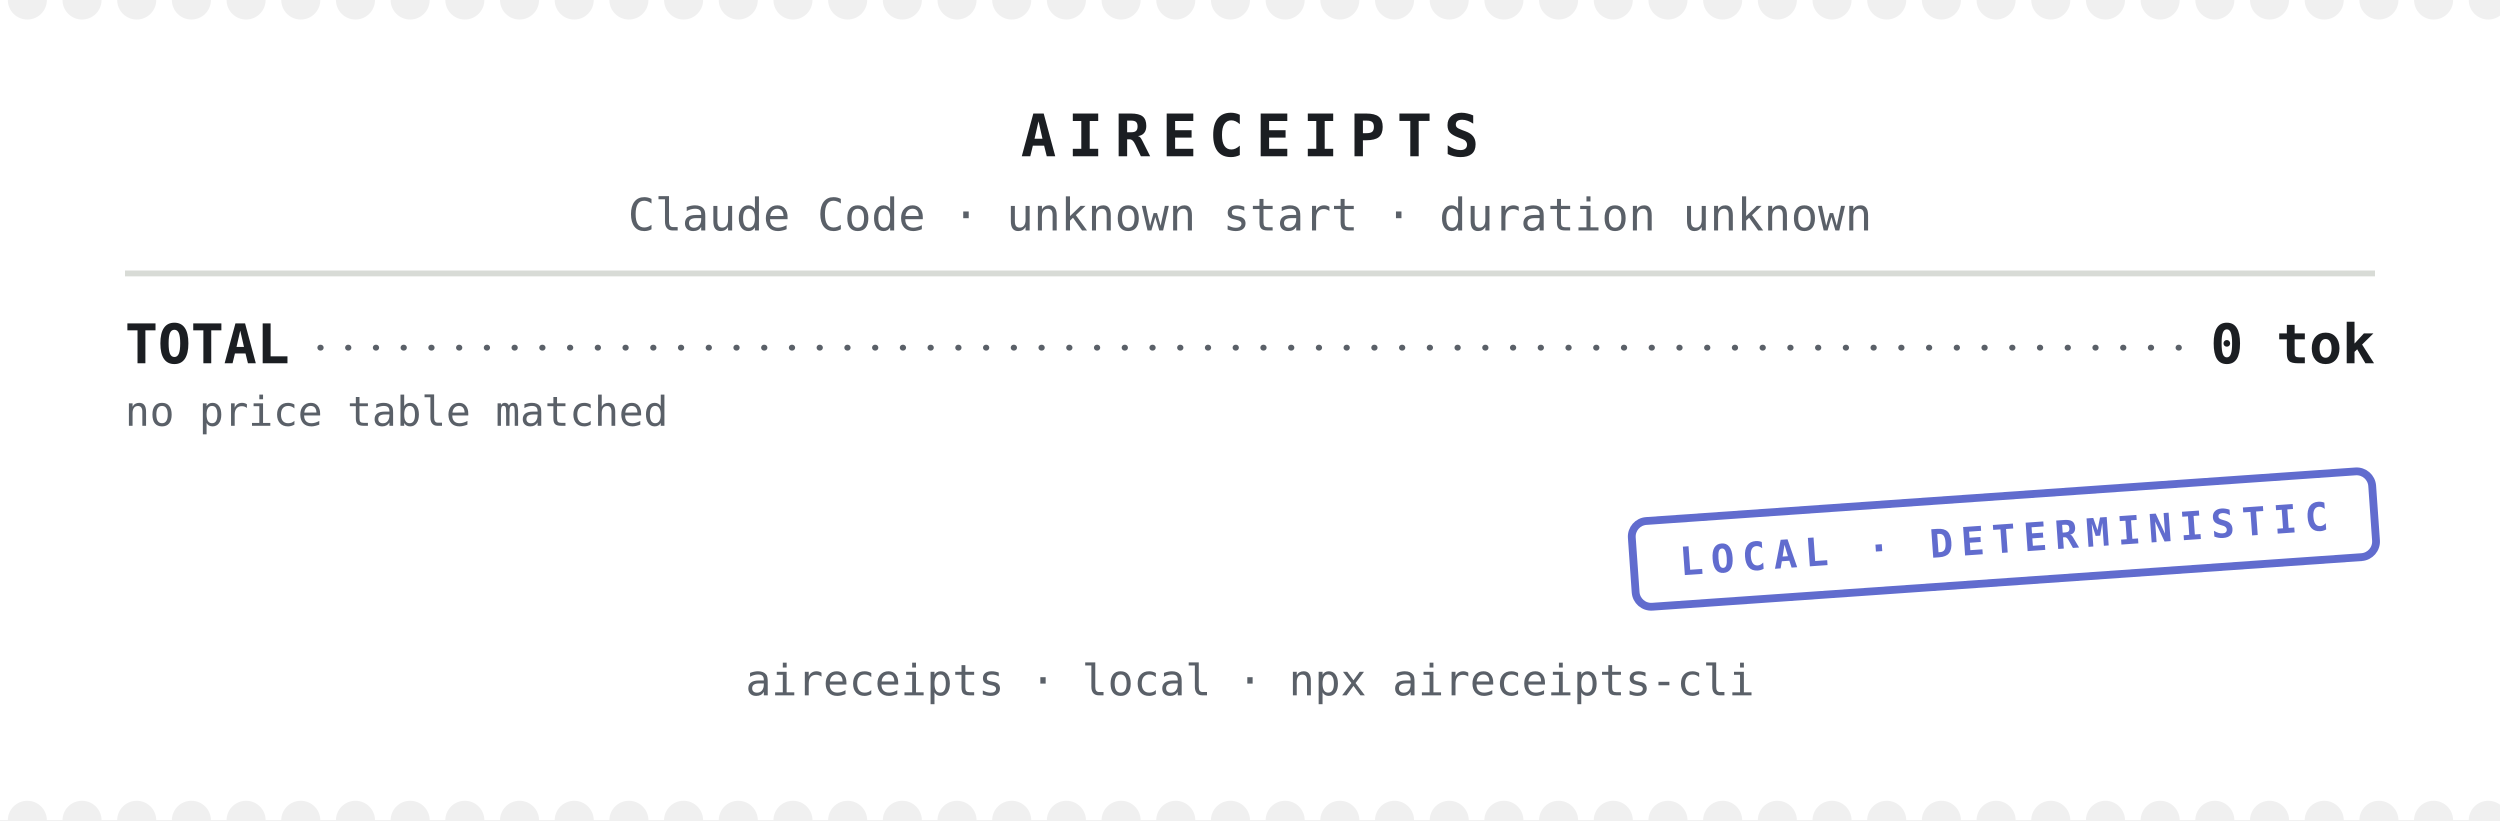
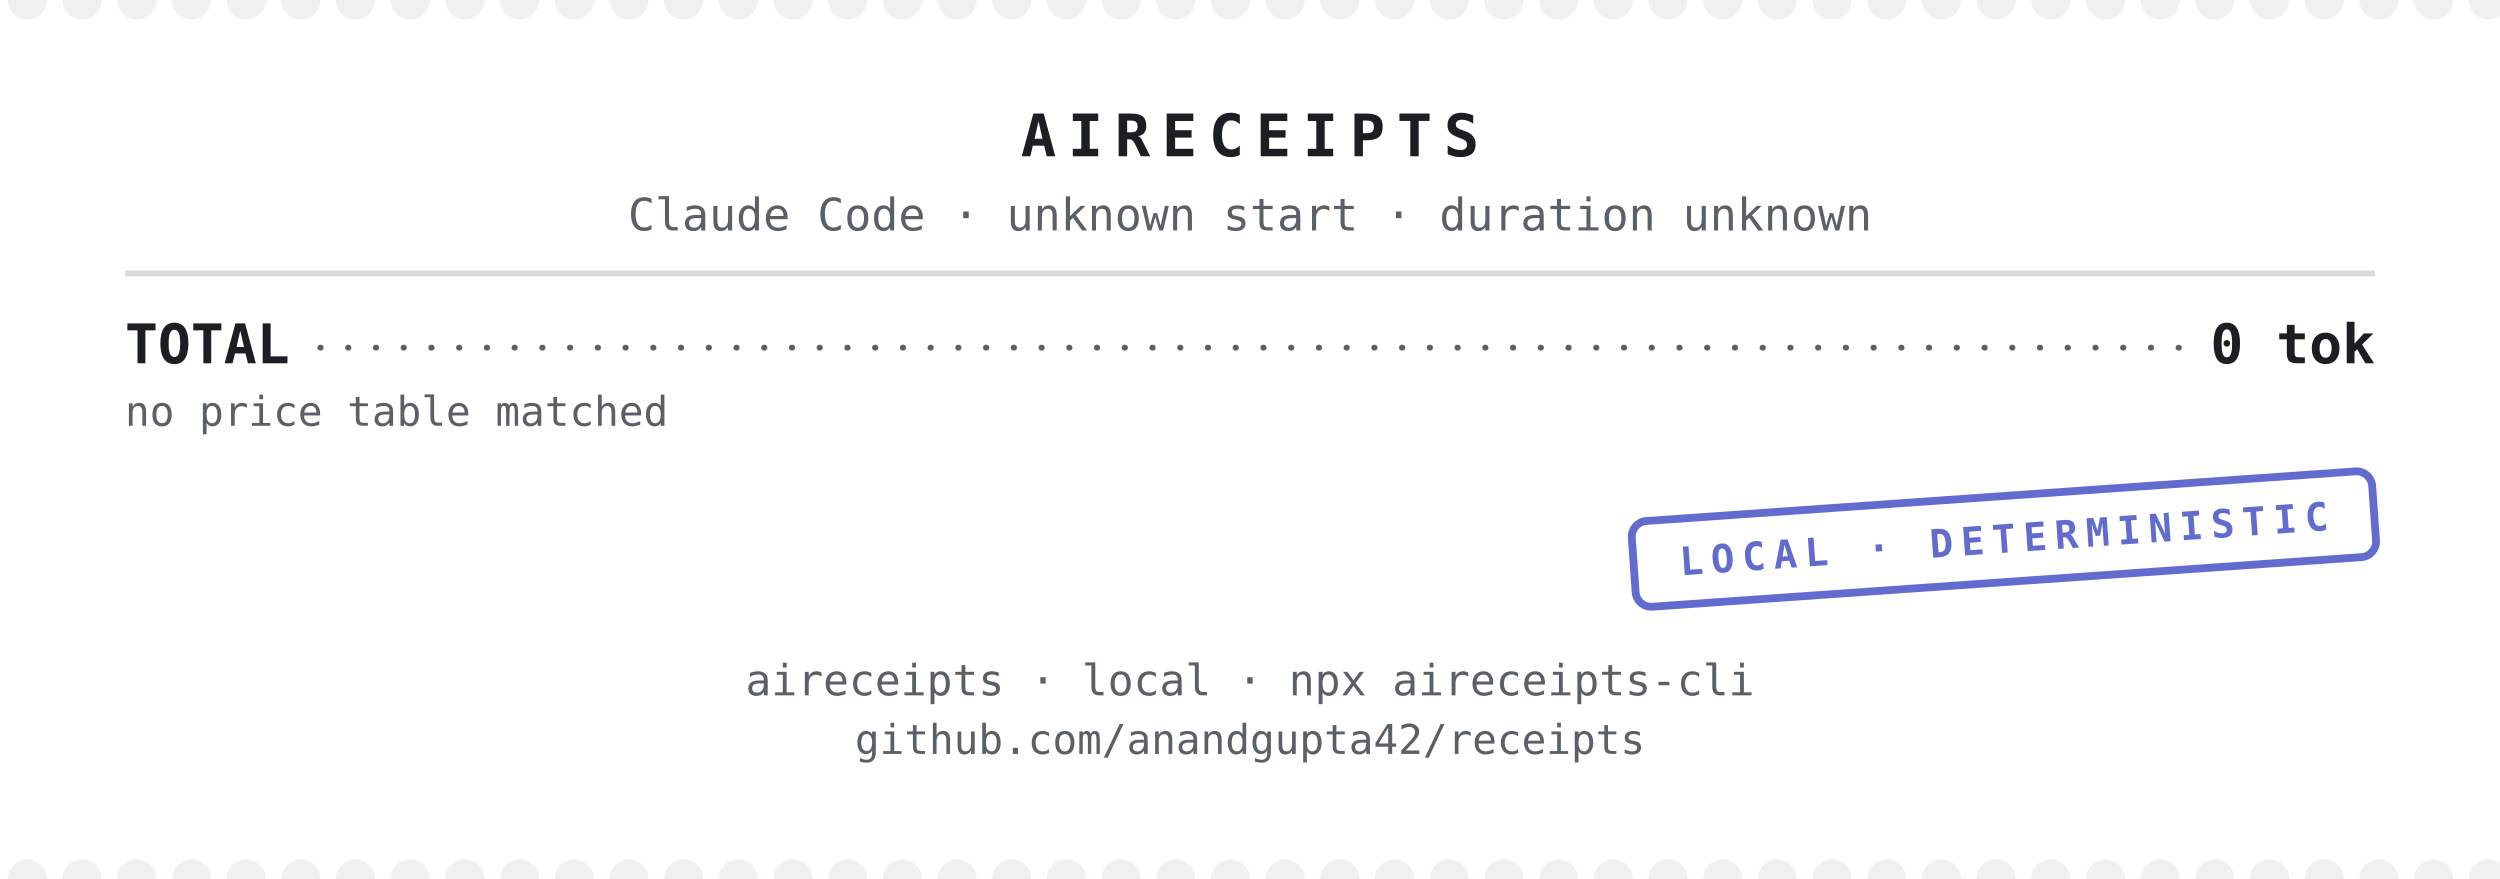
- <svg xmlns="http://www.w3.org/2000/svg" width="640" height="210" viewBox="0 0 640 210" font-family="&quot;SF Mono&quot;,&quot;Cascadia Code&quot;,&quot;JetBrains Mono&quot;,Menlo,Consolas,monospace" role="img" aria-label="aireceipts cost receipt">
+ <svg xmlns="http://www.w3.org/2000/svg" width="640" height="225" viewBox="0 0 640 225" font-family="&quot;SF Mono&quot;,&quot;Cascadia Code&quot;,&quot;JetBrains Mono&quot;,Menlo,Consolas,monospace" role="img" aria-label="aireceipts cost receipt">
  <g transform="translate(0 0)">
    <defs>
-       <mask id="perf-0" maskUnits="userSpaceOnUse" x="-5" y="-5" width="650" height="220">
-         <rect x="0" y="0" width="640" height="210" fill="#FFFFFF" />
+       <mask id="perf-0" maskUnits="userSpaceOnUse" x="-5" y="-5" width="650" height="235">
+         <rect x="0" y="0" width="640" height="225" fill="#FFFFFF" />
        <g class="perf-top">
          <circle cx="7" cy="0" r="5" fill="#000000" />
          <circle cx="21" cy="0" r="5" fill="#000000" />
          <circle cx="35" cy="0" r="5" fill="#000000" />
          <circle cx="49" cy="0" r="5" fill="#000000" />
          <circle cx="63" cy="0" r="5" fill="#000000" />
          <circle cx="77" cy="0" r="5" fill="#000000" />
          <circle cx="91" cy="0" r="5" fill="#000000" />
          <circle cx="105" cy="0" r="5" fill="#000000" />
          <circle cx="119" cy="0" r="5" fill="#000000" />
          <circle cx="133" cy="0" r="5" fill="#000000" />
          <circle cx="147" cy="0" r="5" fill="#000000" />
          <circle cx="161" cy="0" r="5" fill="#000000" />
          <circle cx="175" cy="0" r="5" fill="#000000" />
          <circle cx="189" cy="0" r="5" fill="#000000" />
          <circle cx="203" cy="0" r="5" fill="#000000" />
          <circle cx="217" cy="0" r="5" fill="#000000" />
          <circle cx="231" cy="0" r="5" fill="#000000" />
          <circle cx="245" cy="0" r="5" fill="#000000" />
          <circle cx="259" cy="0" r="5" fill="#000000" />
          <circle cx="273" cy="0" r="5" fill="#000000" />
          <circle cx="287" cy="0" r="5" fill="#000000" />
          <circle cx="301" cy="0" r="5" fill="#000000" />
          <circle cx="315" cy="0" r="5" fill="#000000" />
          <circle cx="329" cy="0" r="5" fill="#000000" />
          <circle cx="343" cy="0" r="5" fill="#000000" />
          <circle cx="357" cy="0" r="5" fill="#000000" />
          <circle cx="371" cy="0" r="5" fill="#000000" />
          <circle cx="385" cy="0" r="5" fill="#000000" />
          <circle cx="399" cy="0" r="5" fill="#000000" />
          <circle cx="413" cy="0" r="5" fill="#000000" />
          <circle cx="427" cy="0" r="5" fill="#000000" />
          <circle cx="441" cy="0" r="5" fill="#000000" />
          <circle cx="455" cy="0" r="5" fill="#000000" />
          <circle cx="469" cy="0" r="5" fill="#000000" />
          <circle cx="483" cy="0" r="5" fill="#000000" />
          <circle cx="497" cy="0" r="5" fill="#000000" />
          <circle cx="511" cy="0" r="5" fill="#000000" />
          <circle cx="525" cy="0" r="5" fill="#000000" />
          <circle cx="539" cy="0" r="5" fill="#000000" />
          <circle cx="553" cy="0" r="5" fill="#000000" />
          <circle cx="567" cy="0" r="5" fill="#000000" />
          <circle cx="581" cy="0" r="5" fill="#000000" />
          <circle cx="595" cy="0" r="5" fill="#000000" />
          <circle cx="609" cy="0" r="5" fill="#000000" />
          <circle cx="623" cy="0" r="5" fill="#000000" />
          <circle cx="637" cy="0" r="5" fill="#000000" />
        </g>
        <g class="perf-bottom">
-           <circle cx="7" cy="210" r="5" fill="#000000" />
-           <circle cx="21" cy="210" r="5" fill="#000000" />
-           <circle cx="35" cy="210" r="5" fill="#000000" />
-           <circle cx="49" cy="210" r="5" fill="#000000" />
-           <circle cx="63" cy="210" r="5" fill="#000000" />
-           <circle cx="77" cy="210" r="5" fill="#000000" />
-           <circle cx="91" cy="210" r="5" fill="#000000" />
-           <circle cx="105" cy="210" r="5" fill="#000000" />
-           <circle cx="119" cy="210" r="5" fill="#000000" />
-           <circle cx="133" cy="210" r="5" fill="#000000" />
-           <circle cx="147" cy="210" r="5" fill="#000000" />
-           <circle cx="161" cy="210" r="5" fill="#000000" />
-           <circle cx="175" cy="210" r="5" fill="#000000" />
-           <circle cx="189" cy="210" r="5" fill="#000000" />
-           <circle cx="203" cy="210" r="5" fill="#000000" />
-           <circle cx="217" cy="210" r="5" fill="#000000" />
-           <circle cx="231" cy="210" r="5" fill="#000000" />
-           <circle cx="245" cy="210" r="5" fill="#000000" />
-           <circle cx="259" cy="210" r="5" fill="#000000" />
-           <circle cx="273" cy="210" r="5" fill="#000000" />
-           <circle cx="287" cy="210" r="5" fill="#000000" />
-           <circle cx="301" cy="210" r="5" fill="#000000" />
-           <circle cx="315" cy="210" r="5" fill="#000000" />
-           <circle cx="329" cy="210" r="5" fill="#000000" />
-           <circle cx="343" cy="210" r="5" fill="#000000" />
-           <circle cx="357" cy="210" r="5" fill="#000000" />
-           <circle cx="371" cy="210" r="5" fill="#000000" />
-           <circle cx="385" cy="210" r="5" fill="#000000" />
-           <circle cx="399" cy="210" r="5" fill="#000000" />
-           <circle cx="413" cy="210" r="5" fill="#000000" />
-           <circle cx="427" cy="210" r="5" fill="#000000" />
-           <circle cx="441" cy="210" r="5" fill="#000000" />
-           <circle cx="455" cy="210" r="5" fill="#000000" />
-           <circle cx="469" cy="210" r="5" fill="#000000" />
-           <circle cx="483" cy="210" r="5" fill="#000000" />
-           <circle cx="497" cy="210" r="5" fill="#000000" />
-           <circle cx="511" cy="210" r="5" fill="#000000" />
-           <circle cx="525" cy="210" r="5" fill="#000000" />
-           <circle cx="539" cy="210" r="5" fill="#000000" />
-           <circle cx="553" cy="210" r="5" fill="#000000" />
-           <circle cx="567" cy="210" r="5" fill="#000000" />
-           <circle cx="581" cy="210" r="5" fill="#000000" />
-           <circle cx="595" cy="210" r="5" fill="#000000" />
-           <circle cx="609" cy="210" r="5" fill="#000000" />
-           <circle cx="623" cy="210" r="5" fill="#000000" />
-           <circle cx="637" cy="210" r="5" fill="#000000" />
+           <circle cx="7" cy="225" r="5" fill="#000000" />
+           <circle cx="21" cy="225" r="5" fill="#000000" />
+           <circle cx="35" cy="225" r="5" fill="#000000" />
+           <circle cx="49" cy="225" r="5" fill="#000000" />
+           <circle cx="63" cy="225" r="5" fill="#000000" />
+           <circle cx="77" cy="225" r="5" fill="#000000" />
+           <circle cx="91" cy="225" r="5" fill="#000000" />
+           <circle cx="105" cy="225" r="5" fill="#000000" />
+           <circle cx="119" cy="225" r="5" fill="#000000" />
+           <circle cx="133" cy="225" r="5" fill="#000000" />
+           <circle cx="147" cy="225" r="5" fill="#000000" />
+           <circle cx="161" cy="225" r="5" fill="#000000" />
+           <circle cx="175" cy="225" r="5" fill="#000000" />
+           <circle cx="189" cy="225" r="5" fill="#000000" />
+           <circle cx="203" cy="225" r="5" fill="#000000" />
+           <circle cx="217" cy="225" r="5" fill="#000000" />
+           <circle cx="231" cy="225" r="5" fill="#000000" />
+           <circle cx="245" cy="225" r="5" fill="#000000" />
+           <circle cx="259" cy="225" r="5" fill="#000000" />
+           <circle cx="273" cy="225" r="5" fill="#000000" />
+           <circle cx="287" cy="225" r="5" fill="#000000" />
+           <circle cx="301" cy="225" r="5" fill="#000000" />
+           <circle cx="315" cy="225" r="5" fill="#000000" />
+           <circle cx="329" cy="225" r="5" fill="#000000" />
+           <circle cx="343" cy="225" r="5" fill="#000000" />
+           <circle cx="357" cy="225" r="5" fill="#000000" />
+           <circle cx="371" cy="225" r="5" fill="#000000" />
+           <circle cx="385" cy="225" r="5" fill="#000000" />
+           <circle cx="399" cy="225" r="5" fill="#000000" />
+           <circle cx="413" cy="225" r="5" fill="#000000" />
+           <circle cx="427" cy="225" r="5" fill="#000000" />
+           <circle cx="441" cy="225" r="5" fill="#000000" />
+           <circle cx="455" cy="225" r="5" fill="#000000" />
+           <circle cx="469" cy="225" r="5" fill="#000000" />
+           <circle cx="483" cy="225" r="5" fill="#000000" />
+           <circle cx="497" cy="225" r="5" fill="#000000" />
+           <circle cx="511" cy="225" r="5" fill="#000000" />
+           <circle cx="525" cy="225" r="5" fill="#000000" />
+           <circle cx="539" cy="225" r="5" fill="#000000" />
+           <circle cx="553" cy="225" r="5" fill="#000000" />
+           <circle cx="567" cy="225" r="5" fill="#000000" />
+           <circle cx="581" cy="225" r="5" fill="#000000" />
+           <circle cx="595" cy="225" r="5" fill="#000000" />
+           <circle cx="609" cy="225" r="5" fill="#000000" />
+           <circle cx="623" cy="225" r="5" fill="#000000" />
+           <circle cx="637" cy="225" r="5" fill="#000000" />
        </g>
      </mask>
    </defs>
-     <rect x="0" y="0" width="640" height="210" fill="#FFFFFF" mask="url(#perf-0)" />
+     <rect x="0" y="0" width="640" height="225" fill="#FFFFFF" mask="url(#perf-0)" />
    <text x="320" y="40" font-size="15" fill="#1B1E22" text-anchor="middle" font-weight="700" letter-spacing="3">AIRECEIPTS</text>
    <text x="320" y="59" font-size="11.5" fill="#5A6068" text-anchor="middle">Claude Code · unknown start · duration unknown</text>
    <line x1="32" y1="70" x2="608" y2="70" stroke="#D8DBD6" stroke-width="1.5" />
    <text x="32" y="93" font-size="14" fill="#1B1E22" text-anchor="start" font-weight="700">TOTAL</text>
    <text x="608" y="93" font-size="14" fill="#1B1E22" text-anchor="end" font-weight="700">0 tok</text>
    <line x1="82" y1="89" x2="558" y2="89" stroke="#5A6068" stroke-width="1.5" stroke-linecap="round" stroke-dasharray="0.1 7" />
    <text x="32" y="109" font-size="10.5" fill="#5A6068" text-anchor="start">no price table matched</text>
    <g class="stamp" opacity="0.8" transform="rotate(-4 513 138)">
      <rect x="418" y="127" width="190" height="22" rx="4" fill="none" stroke="#3947C2" stroke-width="2" />
      <text x="513" y="141.5" font-size="10" fill="#3947C2" text-anchor="middle" font-weight="700" letter-spacing="2">LOCAL · DETERMINISTIC</text>
    </g>
    <text x="320" y="178" font-size="11" fill="#5A6068" text-anchor="middle">aireceipts · local · npx aireceipts-cli</text>
+     <text x="320" y="193" font-size="10.5" fill="#5A6068" text-anchor="middle">github.com/anandgupta42/receipts</text>
  </g>
</svg>
